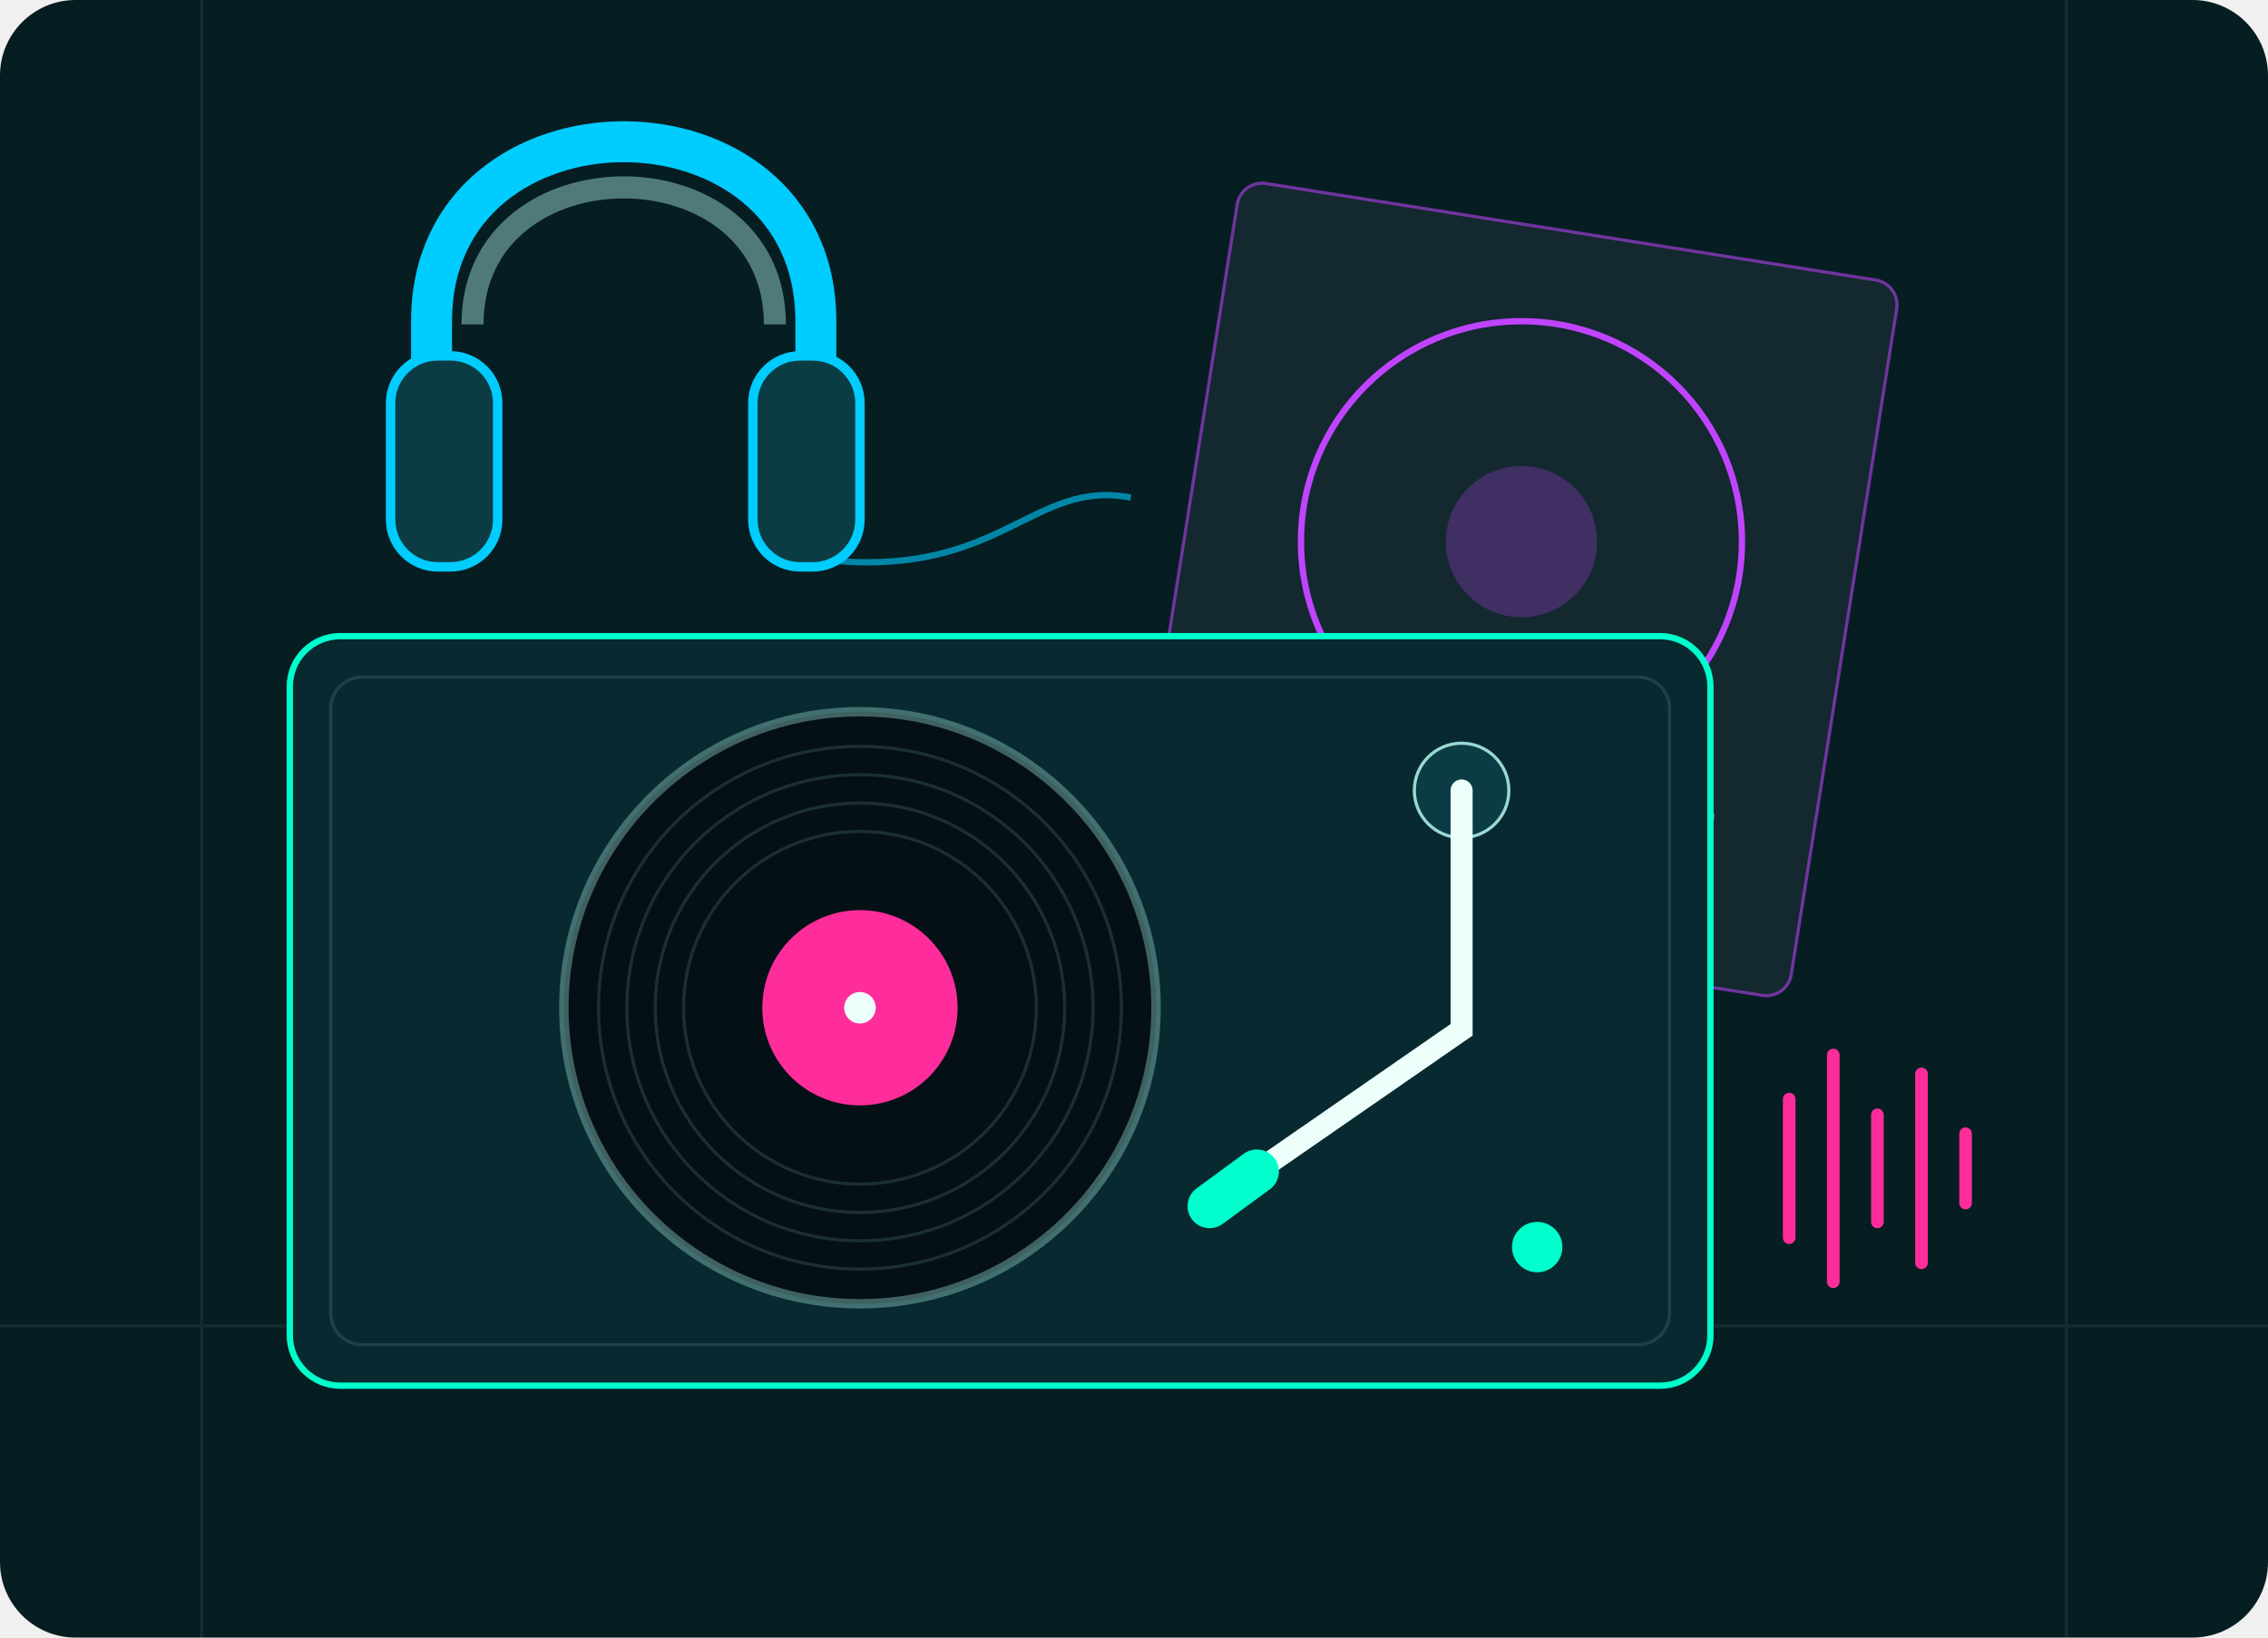
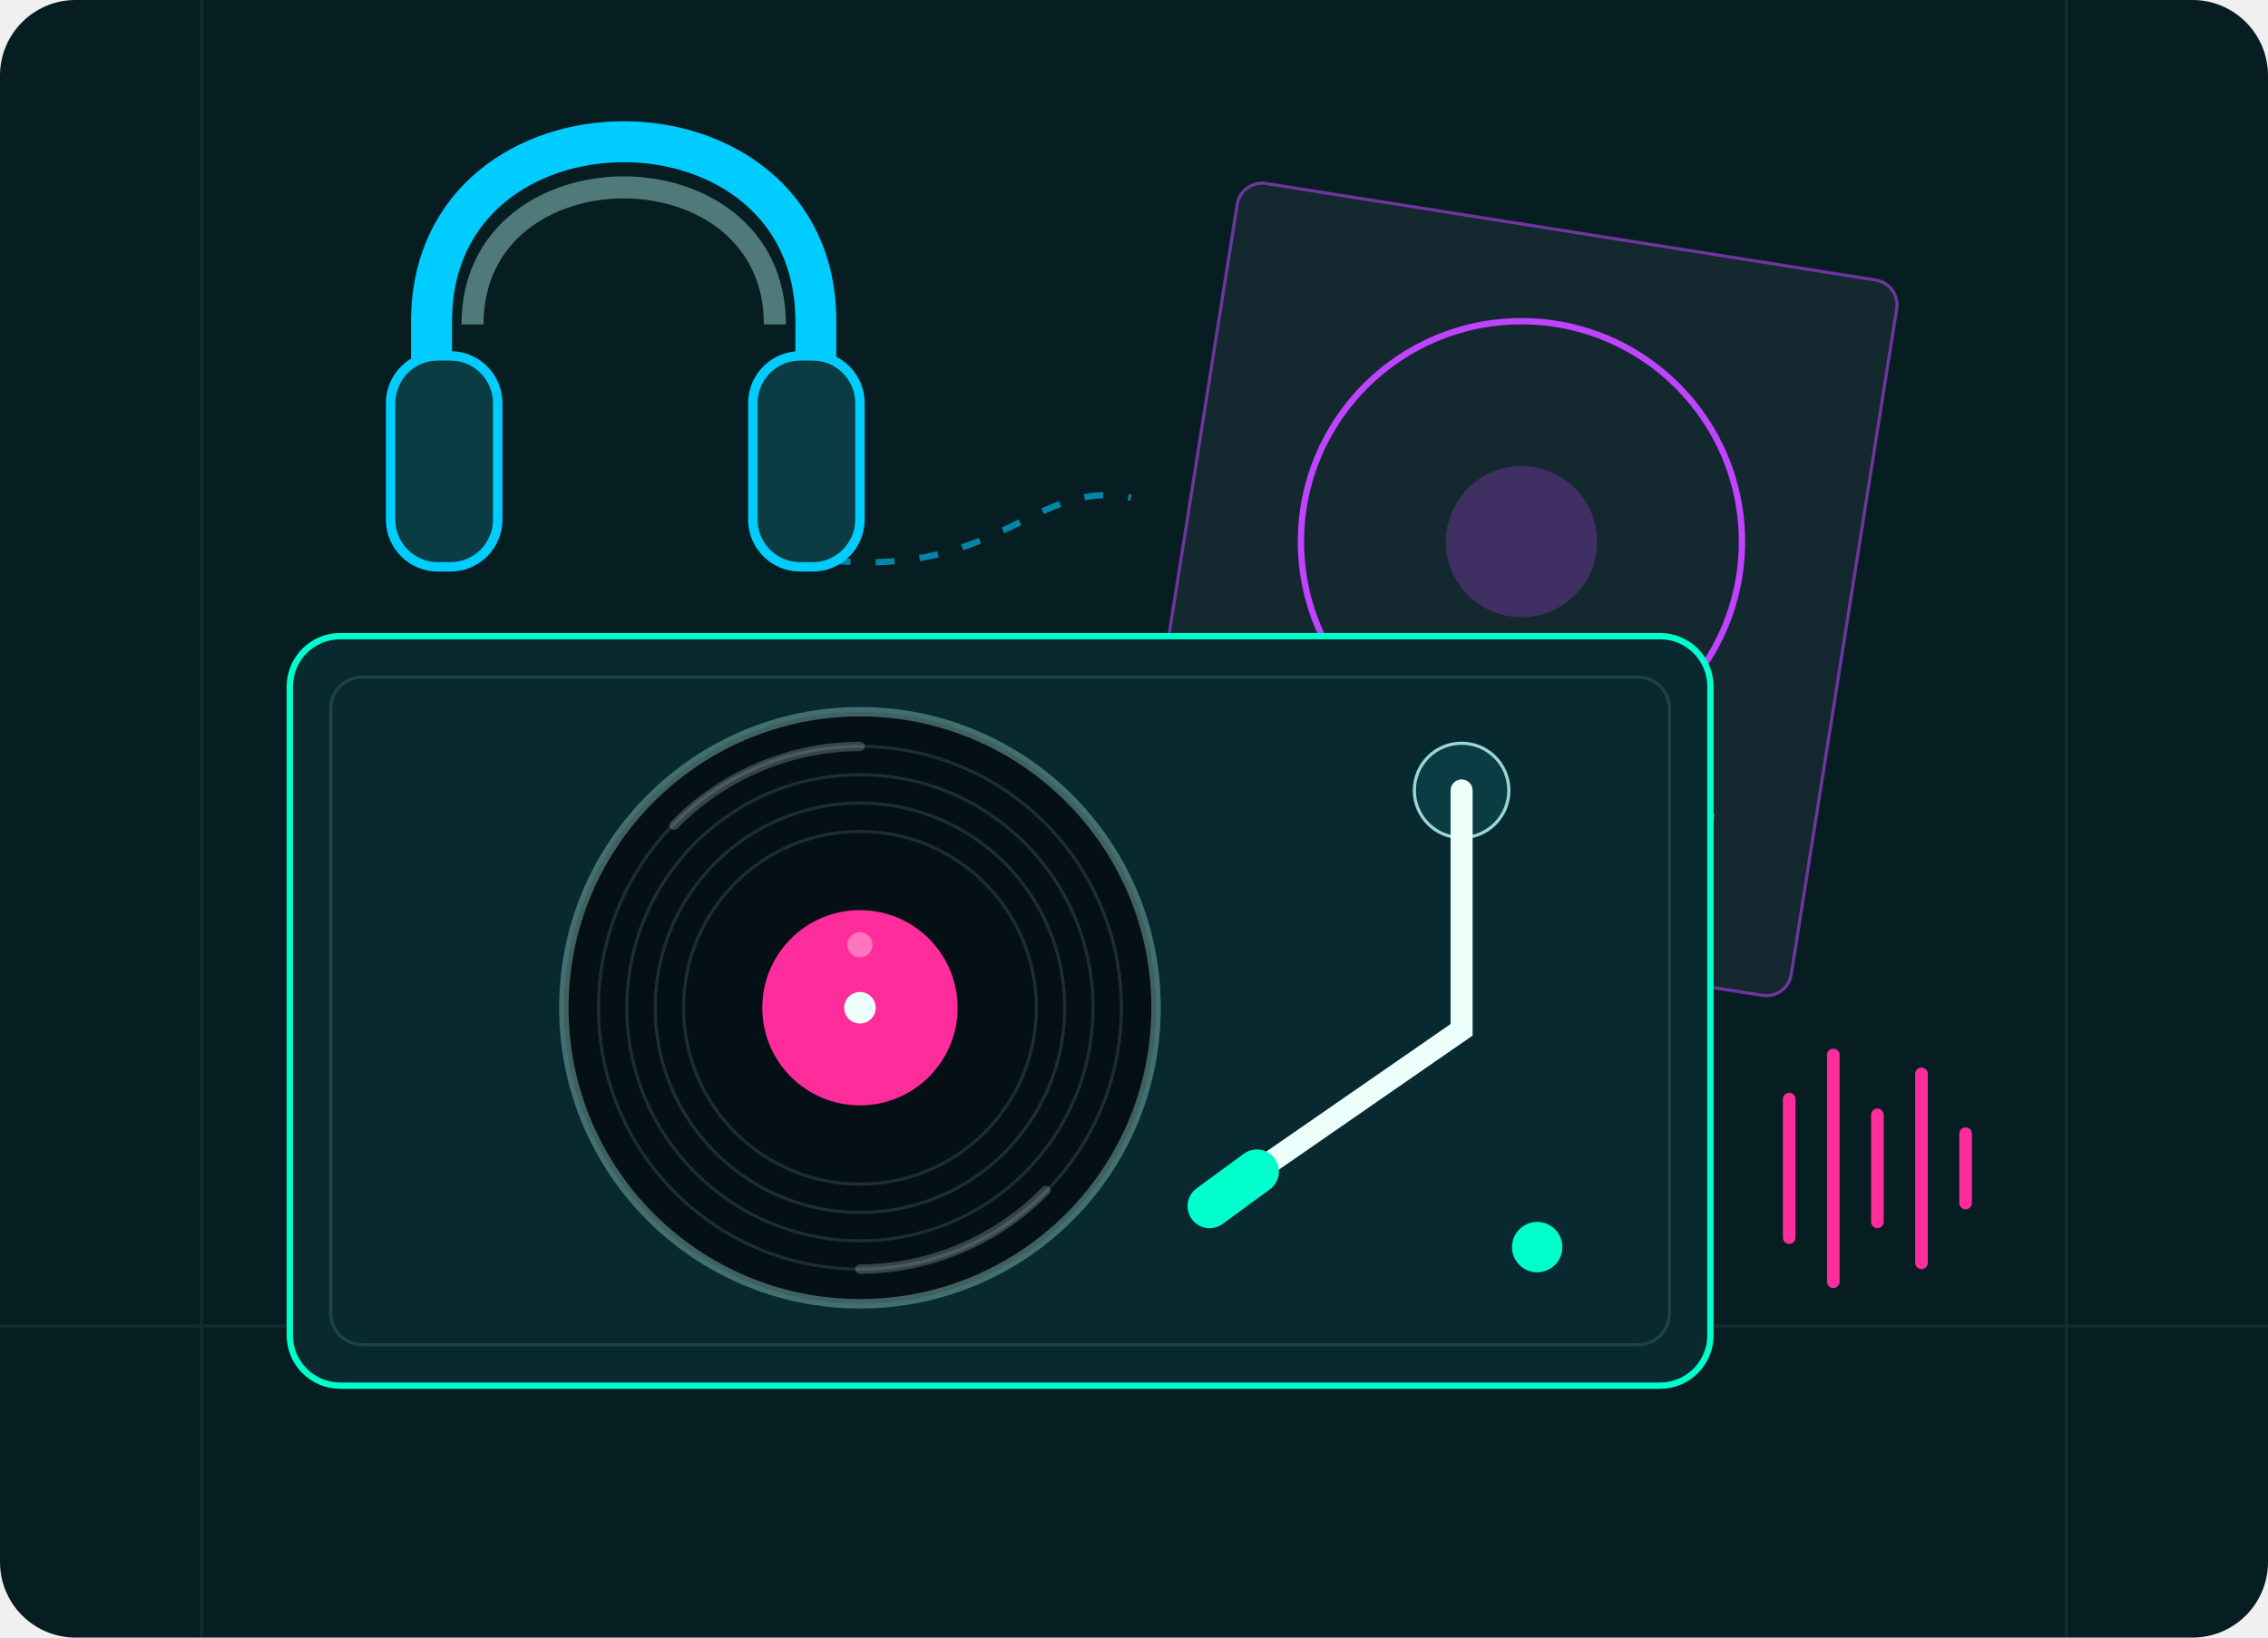
<svg xmlns="http://www.w3.org/2000/svg" width="720" height="520" viewBox="0 0 720 520" fill="none">
+   <style>
+     /* Transform/opacity only, so it stays on the compositor. Runs inside an img tag. */
+     .spin { transform-origin: 273px 320px; animation: spin 6s linear infinite; }
+     .phones { animation: bob 5s ease-in-out infinite; }
+     .arm { transform-origin: 464px 251px; animation: arm 4s ease-in-out infinite; }
+     .led { animation: led 2.4s ease-in-out infinite; }
+     .cable { stroke-dasharray: 6 8; animation: flow 1.6s linear infinite; }
+     .eq path { transform-box: fill-box; transform-origin: center; animation: eq 1.1s ease-in-out infinite; }
+     .eq path:nth-child(2) { animation-delay: -.35s; animation-duration: .9s; }
+     .eq path:nth-child(3) { animation-delay: -.7s; animation-duration: 1.3s; }
+     .eq path:nth-child(4) { animation-delay: -.2s; animation-duration: 1s; }
+     .eq path:nth-child(5) { animation-delay: -.55s; animation-duration: 1.2s; }
+     @keyframes spin { to { transform: rotate(360deg); } }
+     @keyframes bob { 50% { transform: translateY(-5px); } }
+     @keyframes arm { 50% { transform: rotate(-1.2deg); } }
+     @keyframes led { 50% { opacity: .35; } }
+     @keyframes flow { to { stroke-dashoffset: -28; } }
+     @keyframes eq { 0%, 100% { transform: scaleY(.45); } 50% { transform: scaleY(1); } }
+     @media (prefers-reduced-motion: reduce) { * { animation: none !important; } }
+   </style>
  <rect width="720" height="520" rx="24" fill="#061D22" />
  <path d="M0 421H720M64 0V520M656 0V520" stroke="#9AD9D3" stroke-opacity=".09" />
  <rect x="394" y="57" width="212" height="230" rx="8" transform="rotate(9 394 57)" fill="#14282F" stroke="#C044FF" stroke-opacity=".55" />
  <circle cx="483" cy="172" r="70" stroke="#C044FF" stroke-width="2" />
  <circle cx="483" cy="172" r="24" fill="#C044FF" fill-opacity=".25" />
  <path d="M409 240L544 261" stroke="#9AD9D3" stroke-opacity=".5" stroke-width="5" />
  <rect x="92" y="202" width="451" height="238" rx="16" fill="#08292F" stroke="#00FFCC" stroke-width="2" />
  <rect x="105" y="215" width="425" height="212" rx="10" stroke="#9AD9D3" stroke-opacity=".15" />
  <circle cx="273" cy="320" r="94" fill="#041015" stroke="#9AD9D3" stroke-opacity=".4" stroke-width="3" />
-   <g stroke="#9AD9D3" stroke-opacity=".16">
-     <circle cx="273" cy="320" r="83" />
-     <circle cx="273" cy="320" r="74" />
-     <circle cx="273" cy="320" r="65" />
-     <circle cx="273" cy="320" r="56" />
+   <g class="spin">
+     <g stroke="#9AD9D3" stroke-opacity=".16">
+       <circle cx="273" cy="320" r="83" />
+       <circle cx="273" cy="320" r="74" />
+       <circle cx="273" cy="320" r="65" />
+       <circle cx="273" cy="320" r="56" />
+     </g>
+     <path d="M214 262A83 83 0 0 1 273 237M332 378A83 83 0 0 1 273 403" stroke="#ECFFFB" stroke-opacity=".22" stroke-width="3" stroke-linecap="round" />
+     <circle cx="273" cy="320" r="31" fill="#FF2D9B" />
+     <circle cx="273" cy="300" r="4" fill="#FFFFFF" fill-opacity=".35" />
+     <circle cx="273" cy="320" r="5" fill="#ECFFFB" />
  </g>
-   <circle cx="273" cy="320" r="31" fill="#FF2D9B" />
-   <circle cx="273" cy="320" r="5" fill="#ECFFFB" />
  <circle cx="464" cy="251" r="15" fill="#0C3C43" stroke="#9AD9D3" />
-   <path d="M464 251V327L399 372" stroke="#ECFFFB" stroke-width="7" stroke-linecap="round" />
-   <path d="M399 372L384 383" stroke="#00FFCC" stroke-width="14" stroke-linecap="round" />
-   <circle cx="488" cy="396" r="8" fill="#00FFCC" />
-   <path d="M137 102C137 26 259 26 259 102V161M137 102V161" stroke="#00CCFF" stroke-width="13" stroke-linecap="round" />
-   <path d="M150 103C150 45 246 45 246 103" stroke="#9AD9D3" stroke-opacity=".5" stroke-width="7" />
-   <rect x="124" y="113" width="34" height="67" rx="15" fill="#0C3C43" stroke="#00CCFF" stroke-width="3" />
-   <rect x="239" y="113" width="34" height="67" rx="15" fill="#0C3C43" stroke="#00CCFF" stroke-width="3" />
-   <path d="M264 178C318 183 328 152 359 158" stroke="#00CCFF" stroke-opacity=".6" stroke-width="2" />
-   <path d="M568 349V393M582 335V407M596 354V388M610 341V401M624 360V382" stroke="#FF2D9B" stroke-width="4" stroke-linecap="round" />
+   <g class="arm">
+     <path d="M464 251V327L399 372" stroke="#ECFFFB" stroke-width="7" stroke-linecap="round" />
+     <path d="M399 372L384 383" stroke="#00FFCC" stroke-width="14" stroke-linecap="round" />
+   </g>
+   <circle class="led" cx="488" cy="396" r="8" fill="#00FFCC" />
+   <g class="phones">
+     <path class="cable" d="M264 178C318 183 328 152 359 158" stroke="#00CCFF" stroke-opacity=".6" stroke-width="2" />
+     <path d="M137 102C137 26 259 26 259 102V161M137 102V161" stroke="#00CCFF" stroke-width="13" stroke-linecap="round" />
+     <path d="M150 103C150 45 246 45 246 103" stroke="#9AD9D3" stroke-opacity=".5" stroke-width="7" />
+     <rect x="124" y="113" width="34" height="67" rx="15" fill="#0C3C43" stroke="#00CCFF" stroke-width="3" />
+     <rect x="239" y="113" width="34" height="67" rx="15" fill="#0C3C43" stroke="#00CCFF" stroke-width="3" />
+   </g>
+   <g class="eq" stroke="#FF2D9B" stroke-width="4" stroke-linecap="round">
+     <path d="M568 349V393" />
+     <path d="M582 335V407" />
+     <path d="M596 354V388" />
+     <path d="M610 341V401" />
+     <path d="M624 360V382" />
+   </g>
</svg>
